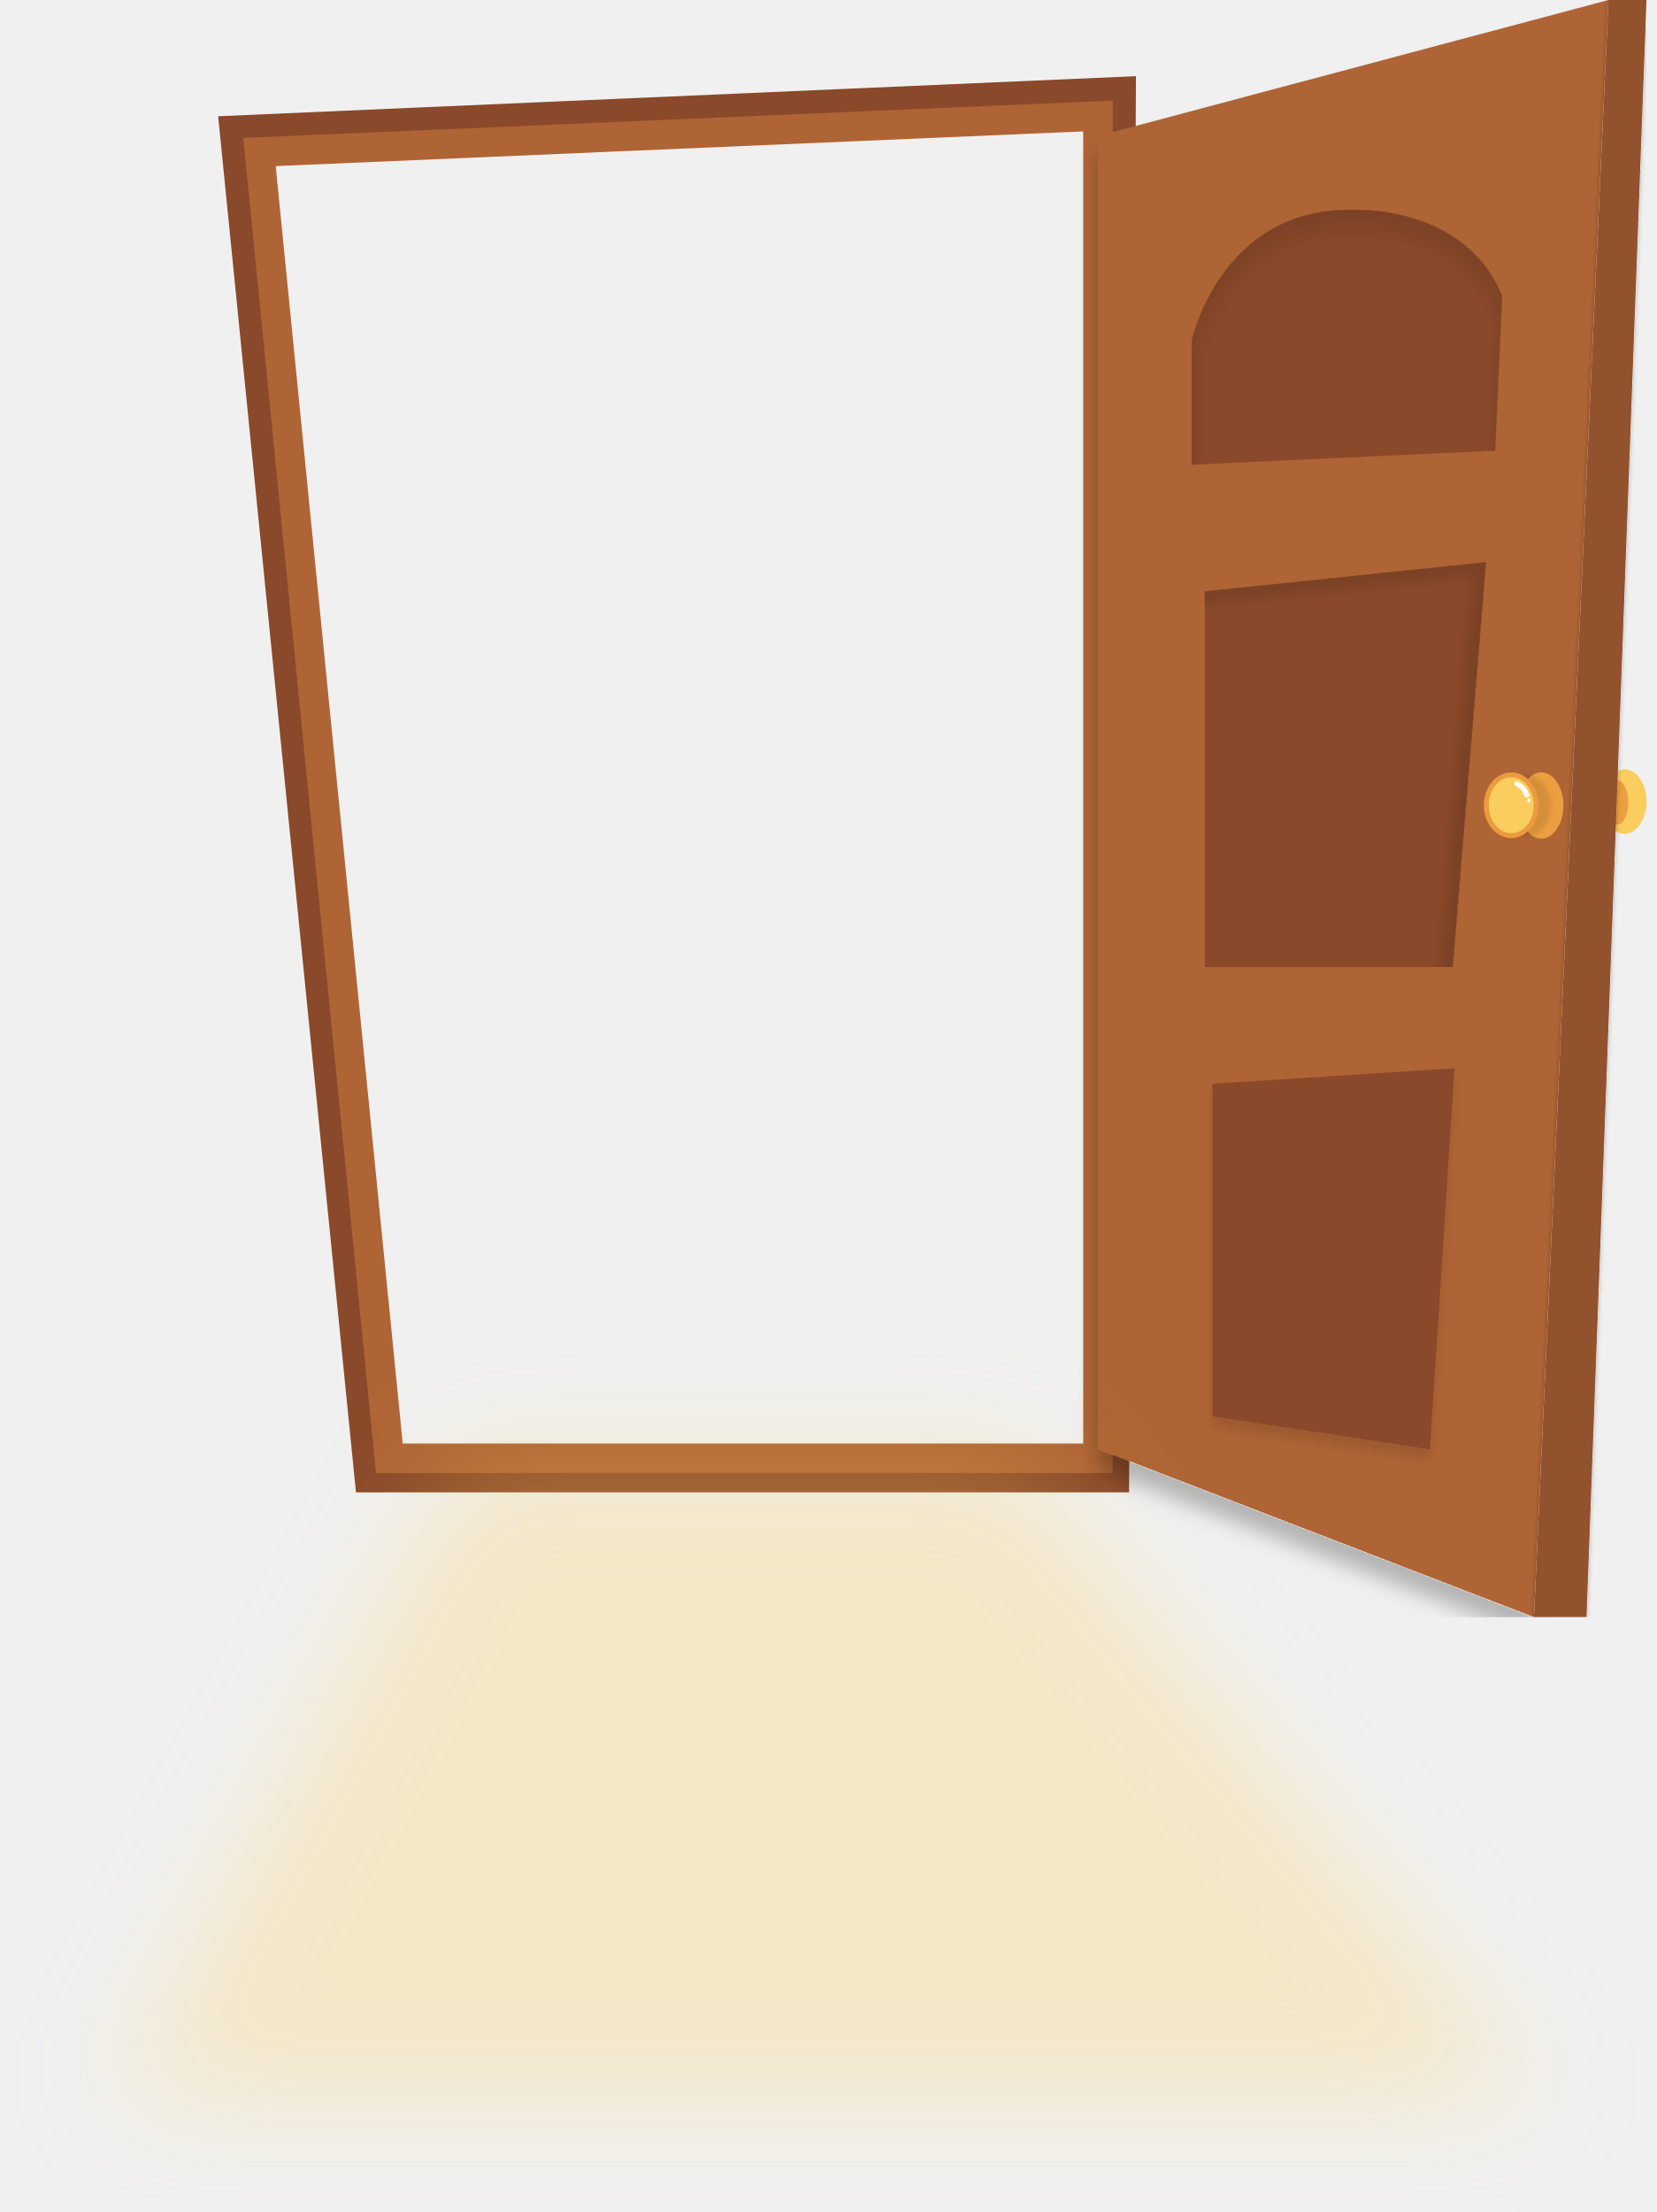
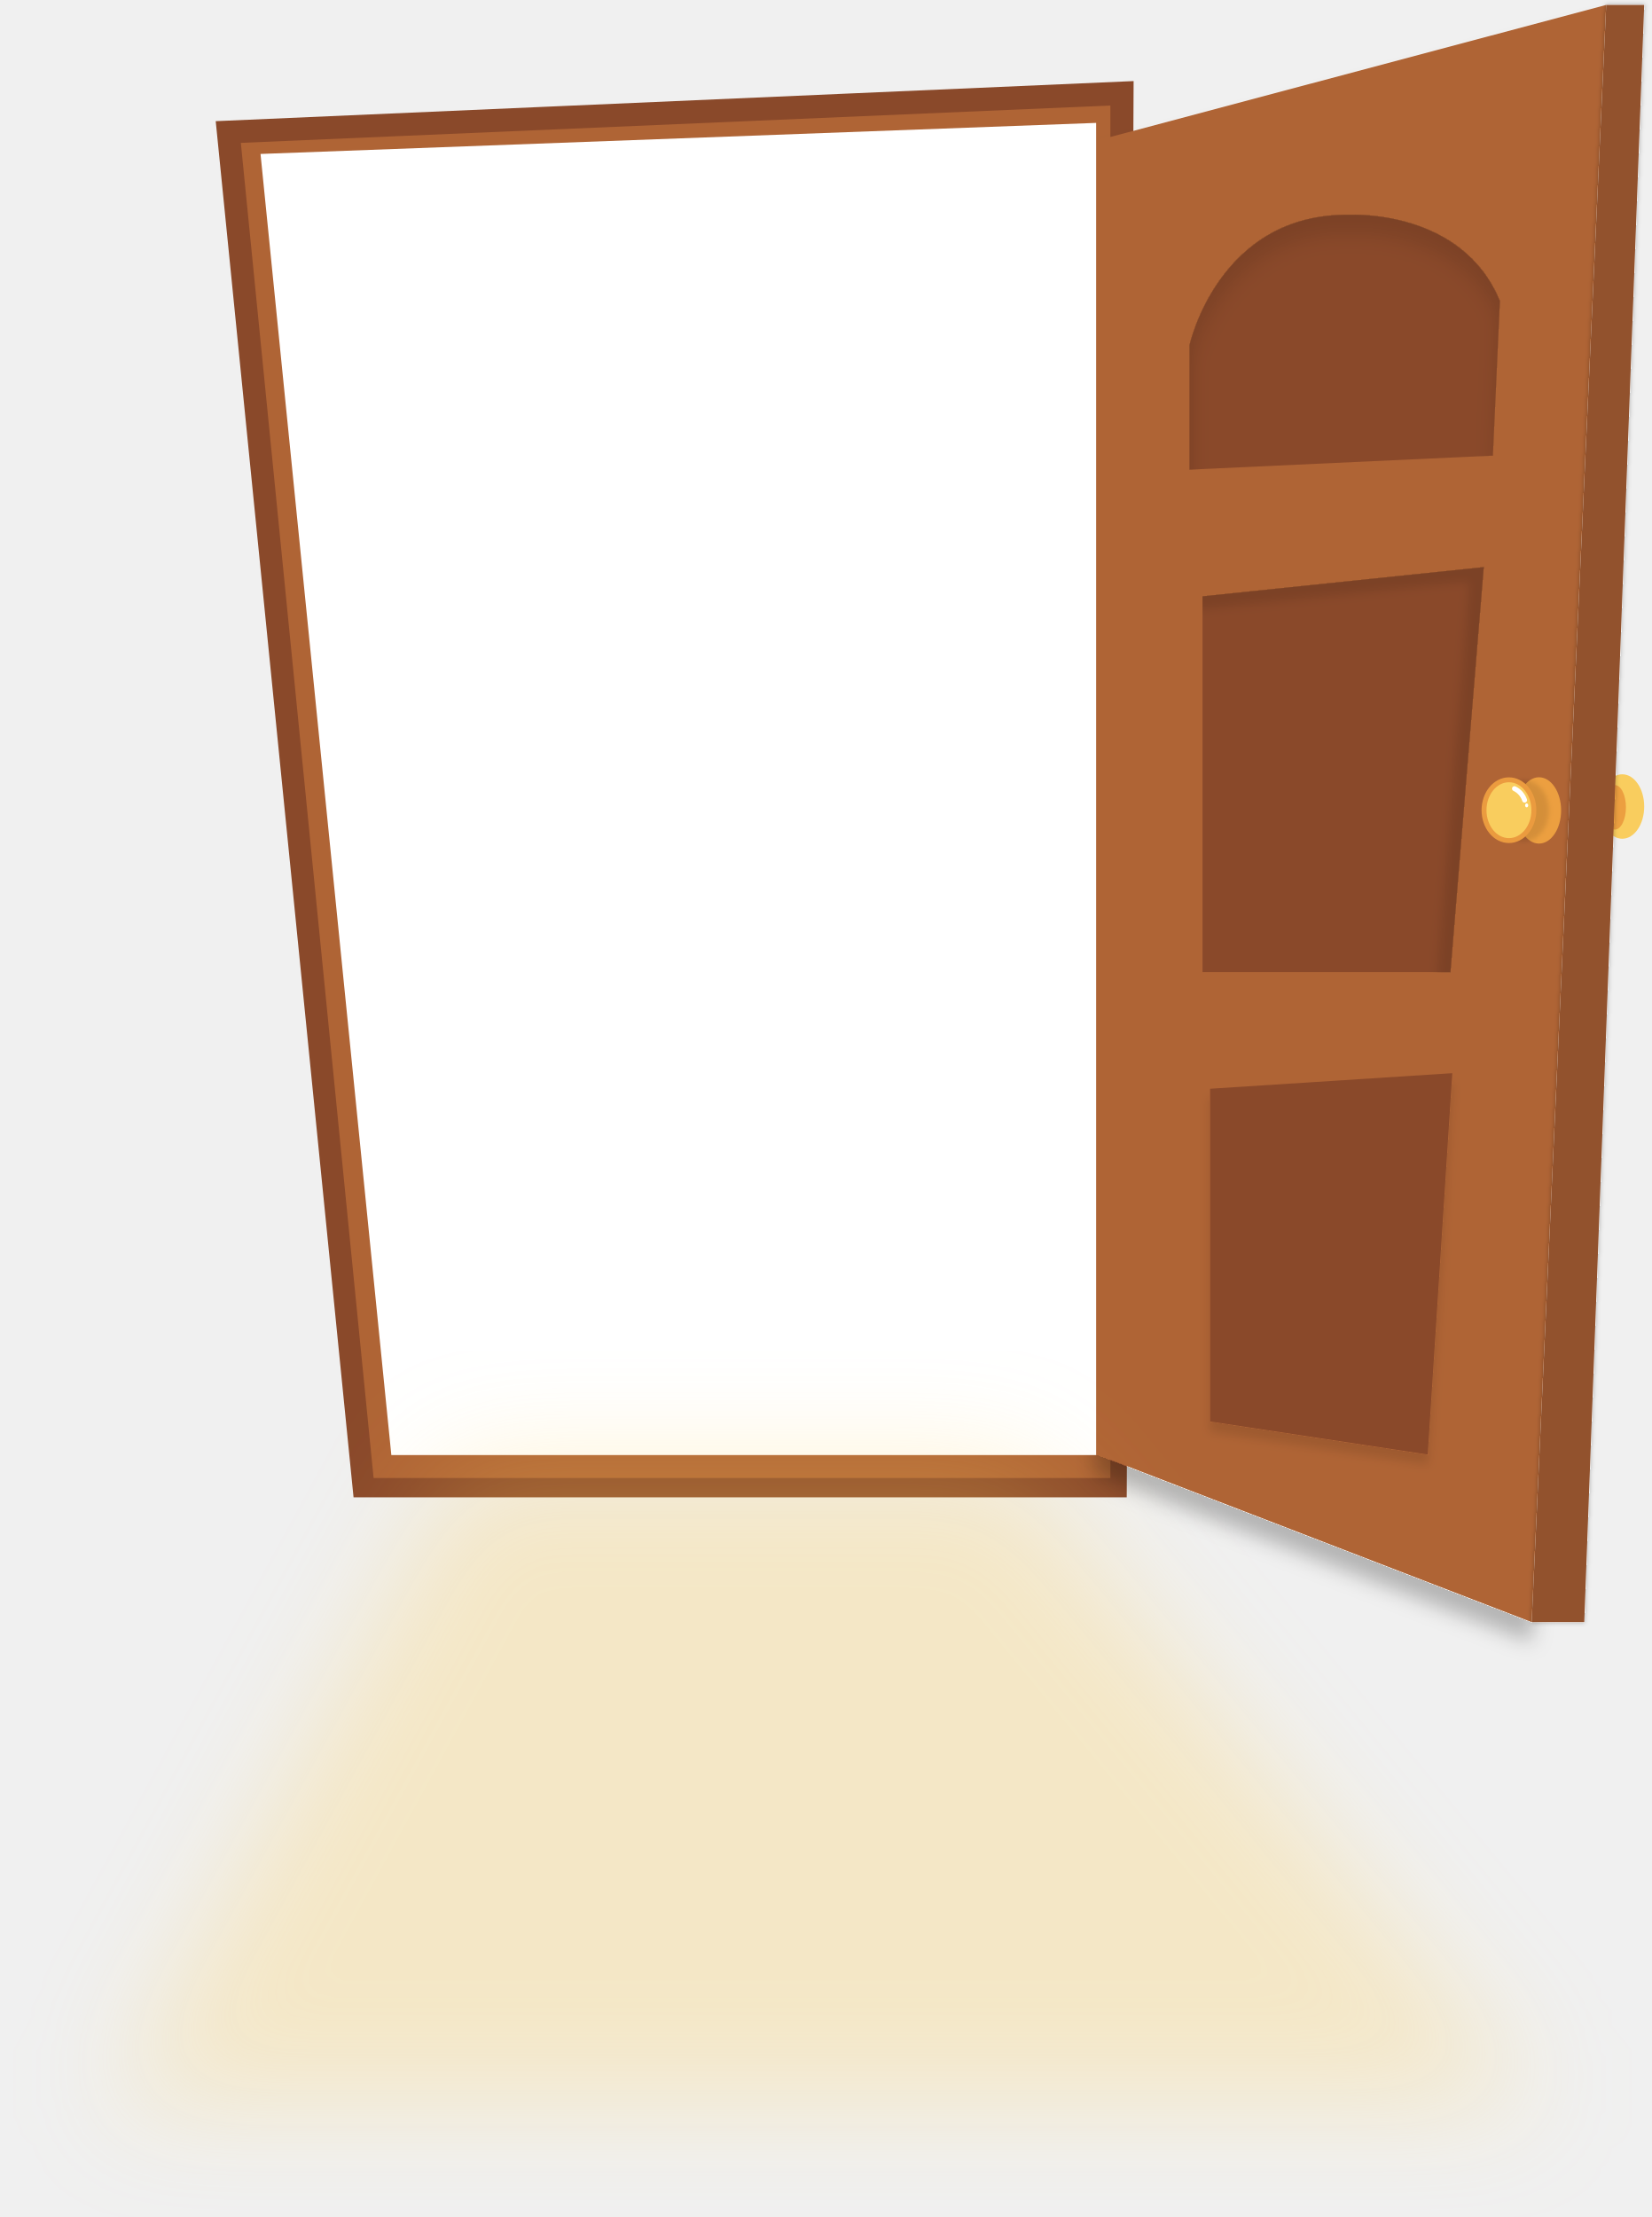
- <svg xmlns="http://www.w3.org/2000/svg" width="337" height="450" viewBox="0 0 337 450" fill="none">
-   <g clip-path="url(#clip0_1753_237)">
-     <path d="M330.533 169.625C333 169.625 335 166.69 335 163.068C335 159.447 333 156.511 330.533 156.511C328.066 156.511 326.066 159.447 326.066 163.068C326.066 166.69 328.066 169.625 330.533 169.625Z" fill="#F9CD5E" />
-     <path d="M329.033 167.755C330.276 167.755 331.283 165.73 331.283 163.232C331.283 160.733 330.276 158.708 329.033 158.708C327.79 158.708 326.782 160.733 326.782 163.232C326.782 165.73 327.79 167.755 329.033 167.755Z" fill="#EC9F40" />
-     <path d="M89.306 301.099H74.689L47.137 26.03L228.611 18.105L227.236 301.099H89.306Z" stroke="#8A492A" stroke-width="5" stroke-miterlimit="10" />
-     <path d="M52.797 30.928L223.394 23.6V296.669H79.224L52.797 30.928Z" stroke="#AF6435" stroke-width="6" stroke-miterlimit="10" />
-     <g filter="url(#filter0_d_1753_237)">
-       <path d="M327.271 0L223.394 27.667V294.787L312.108 328.988L327.271 0Z" fill="#AF6435" />
-     </g>
-     <g filter="url(#filter1_d_1753_237)">
-       <path d="M327.271 0H335L322.804 328.988H312.108L327.271 0Z" fill="#92522D" />
-     </g>
-     <path d="M307.494 170.607C310.331 170.607 312.631 167.587 312.631 163.863C312.631 160.138 310.331 157.118 307.494 157.118C304.656 157.118 302.356 160.138 302.356 163.863C302.356 167.587 304.656 170.607 307.494 170.607Z" fill="#AF6435" />
-     <path d="M313.597 170.607C316.083 170.607 318.098 167.587 318.098 163.863C318.098 160.138 316.083 157.118 313.597 157.118C311.111 157.118 309.096 160.138 309.096 163.863C309.096 167.587 311.111 170.607 313.597 170.607Z" fill="#EC9F40" />
-     <g filter="url(#filter2_d_1753_237)">
-       <path d="M307.425 170.105C310.225 170.105 312.495 167.337 312.495 163.922C312.495 160.507 310.225 157.738 307.425 157.738C304.626 157.738 302.356 160.507 302.356 163.922C302.356 167.337 304.626 170.105 307.425 170.105Z" fill="#F9CD5E" />
-     </g>
-     <path d="M307.482 169.999C310.282 169.999 312.552 167.231 312.552 163.816C312.552 160.401 310.282 157.633 307.482 157.633C304.682 157.633 302.413 160.401 302.413 163.816C302.413 167.231 304.682 169.999 307.482 169.999Z" stroke="#EB9B3F" stroke-miterlimit="10" />
-     <path d="M308.607 159.433C309.086 159.66 309.515 159.984 309.868 160.385C310.222 160.787 310.493 161.258 310.665 161.77" stroke="white" stroke-linecap="round" stroke-linejoin="round" />
-     <path d="M311.085 163.231C311.261 163.231 311.404 163.053 311.404 162.834C311.404 162.614 311.261 162.437 311.085 162.437C310.91 162.437 310.767 162.614 310.767 162.834C310.767 163.053 310.91 163.231 311.085 163.231Z" fill="white" />
-     <g filter="url(#filter3_i_1753_237)">
-       <path d="M242.501 94.538V69.209C242.501 69.209 248.434 42.138 275.338 42.711C275.338 42.711 297.98 41.542 305.629 60.244L304.209 91.686L242.501 94.538Z" fill="#8A492A" />
-     </g>
-     <g filter="url(#filter4_i_1753_237)">
-       <path d="M245.149 196.731V120.323L302.345 114.385L295.57 196.731H245.149Z" fill="#8A492A" />
-     </g>
-     <g filter="url(#filter5_d_1753_237)">
-       <path d="M246.684 220.483V288.172L290.956 294.893L295.957 217.315L246.684 220.483Z" fill="#8A492A" />
-     </g>
+ <svg xmlns="http://www.w3.org/2000/svg" width="336" height="451" viewBox="0 0 336 451" fill="none">
+   <path d="M330.033 170.625C332.5 170.625 334.5 167.69 334.5 164.068C334.5 160.447 332.5 157.511 330.033 157.511C327.566 157.511 325.566 160.447 325.566 164.068C325.566 167.69 327.566 170.625 330.033 170.625Z" fill="#F9CD5E" />
+   <path d="M328.533 168.755C329.776 168.755 330.783 166.73 330.783 164.232C330.783 161.733 329.776 159.708 328.533 159.708C327.29 159.708 326.282 161.733 326.282 164.232C326.282 166.73 327.29 168.755 328.533 168.755Z" fill="#EC9F40" />
+   <path d="M88.806 302.099H74.189L46.637 27.03L228.111 19.105L226.736 302.099H88.806Z" stroke="#8A492A" stroke-width="5" stroke-miterlimit="10" />
+   <path d="M52.297 31.928L222.894 24.6V297.669H78.724L52.297 31.928Z" stroke="#AF6435" stroke-width="6" stroke-miterlimit="10" />
+   <g filter="url(#filter0_d_1785_499)">
+     <path d="M326.771 1L222.894 28.667V295.787L311.608 329.988L326.771 1Z" fill="#AF6435" />
  </g>
-   <g filter="url(#filter6_f_1753_237)">
-     <path d="M23.5 427L94.479 297H206.868L313.5 427H23.5Z" fill="#FFD15A" fill-opacity="0.28" />
+   <g filter="url(#filter1_d_1785_499)">
+     <path d="M326.771 1H334.5L322.304 329.988H311.608L326.771 1Z" fill="#92522D" />
+   </g>
+   <path d="M306.994 171.607C309.831 171.607 312.131 168.587 312.131 164.863C312.131 161.138 309.831 158.118 306.994 158.118C304.156 158.118 301.856 161.138 301.856 164.863C301.856 168.587 304.156 171.607 306.994 171.607Z" fill="#AF6435" />
+   <path d="M313.097 171.607C315.583 171.607 317.598 168.587 317.598 164.863C317.598 161.138 315.583 158.118 313.097 158.118C310.611 158.118 308.596 161.138 308.596 164.863C308.596 168.587 310.611 171.607 313.097 171.607Z" fill="#EC9F40" />
+   <g filter="url(#filter2_d_1785_499)">
+     <path d="M306.925 171.105C309.725 171.105 311.995 168.337 311.995 164.922C311.995 161.507 309.725 158.738 306.925 158.738C304.126 158.738 301.856 161.507 301.856 164.922C301.856 168.337 304.126 171.105 306.925 171.105Z" fill="#F9CD5E" />
+   </g>
+   <path d="M306.982 170.999C309.782 170.999 312.052 168.231 312.052 164.816C312.052 161.401 309.782 158.633 306.982 158.633C304.182 158.633 301.913 161.401 301.913 164.816C301.913 168.231 304.182 170.999 306.982 170.999Z" stroke="#EB9B3F" stroke-miterlimit="10" />
+   <path d="M308.107 160.433C308.586 160.66 309.015 160.984 309.368 161.385C309.722 161.787 309.993 162.258 310.165 162.77" stroke="white" stroke-linecap="round" stroke-linejoin="round" />
+   <path d="M310.585 164.231C310.761 164.231 310.904 164.053 310.904 163.834C310.904 163.614 310.761 163.437 310.585 163.437C310.41 163.437 310.267 163.614 310.267 163.834C310.267 164.053 310.41 164.231 310.585 164.231Z" fill="white" />
+   <g filter="url(#filter3_i_1785_499)">
+     <path d="M242.001 95.538V70.209C242.001 70.209 247.934 43.138 274.838 43.711C274.838 43.711 297.48 42.542 305.129 61.244L303.709 92.686L242.001 95.538Z" fill="#8A492A" />
+   </g>
+   <g filter="url(#filter4_i_1785_499)">
+     <path d="M244.649 197.731V121.323L301.845 115.385L295.07 197.731H244.649Z" fill="#8A492A" />
+   </g>
+   <g filter="url(#filter5_d_1785_499)">
+     <path d="M246.184 221.483V289.172L290.456 295.893L295.457 218.315L246.184 221.483Z" fill="#8A492A" />
+   </g>
+   <path d="M53 31.318L79.614 296H223V25L53 31.318Z" fill="url(#paint0_linear_1785_499)" />
+   <g filter="url(#filter6_f_1785_499)">
+     <path d="M23 428L93.979 298H206.368L313 428H23Z" fill="#FFD15A" fill-opacity="0.28" />
  </g>
  <defs>
-     <filter id="filter0_d_1753_237" x="219.394" y="0" width="111.877" height="336.988" filterUnits="userSpaceOnUse" color-interpolation-filters="sRGB">
+     <filter id="filter0_d_1785_499" x="218.894" y="1" width="111.877" height="336.988" filterUnits="userSpaceOnUse" color-interpolation-filters="sRGB">
      <feFlood flood-opacity="0" result="BackgroundImageFix" />
      <feColorMatrix in="SourceAlpha" type="matrix" values="0 0 0 0 0 0 0 0 0 0 0 0 0 0 0 0 0 0 127 0" result="hardAlpha" />
      <feOffset dy="4" />
      <feGaussianBlur stdDeviation="2" />
      <feComposite in2="hardAlpha" operator="out" />
      <feColorMatrix type="matrix" values="0 0 0 0 0 0 0 0 0 0 0 0 0 0 0 0 0 0 0.25 0" />
-       <feBlend mode="normal" in2="BackgroundImageFix" result="effect1_dropShadow_1753_237" />
-       <feBlend mode="normal" in="SourceGraphic" in2="effect1_dropShadow_1753_237" result="shape" />
+       <feBlend mode="normal" in2="BackgroundImageFix" result="effect1_dropShadow_1785_499" />
+       <feBlend mode="normal" in="SourceGraphic" in2="effect1_dropShadow_1785_499" result="shape" />
    </filter>
-     <filter id="filter1_d_1753_237" x="311.108" y="-1" width="24.892" height="330.988" filterUnits="userSpaceOnUse" color-interpolation-filters="sRGB">
+     <filter id="filter1_d_1785_499" x="310.608" y="0" width="24.892" height="330.988" filterUnits="userSpaceOnUse" color-interpolation-filters="sRGB">
      <feFlood flood-opacity="0" result="BackgroundImageFix" />
      <feColorMatrix in="SourceAlpha" type="matrix" values="0 0 0 0 0 0 0 0 0 0 0 0 0 0 0 0 0 0 127 0" result="hardAlpha" />
      <feOffset />
      <feGaussianBlur stdDeviation="0.5" />
      <feComposite in2="hardAlpha" operator="out" />
      <feColorMatrix type="matrix" values="0 0 0 0 0 0 0 0 0 0 0 0 0 0 0 0 0 0 0.25 0" />
-       <feBlend mode="normal" in2="BackgroundImageFix" result="effect1_dropShadow_1753_237" />
-       <feBlend mode="normal" in="SourceGraphic" in2="effect1_dropShadow_1753_237" result="shape" />
+       <feBlend mode="normal" in2="BackgroundImageFix" result="effect1_dropShadow_1785_499" />
+       <feBlend mode="normal" in="SourceGraphic" in2="effect1_dropShadow_1785_499" result="shape" />
    </filter>
-     <filter id="filter2_d_1753_237" x="302.356" y="156.738" width="14.139" height="14.366" filterUnits="userSpaceOnUse" color-interpolation-filters="sRGB">
+     <filter id="filter2_d_1785_499" x="301.856" y="157.738" width="14.139" height="14.366" filterUnits="userSpaceOnUse" color-interpolation-filters="sRGB">
      <feFlood flood-opacity="0" result="BackgroundImageFix" />
      <feColorMatrix in="SourceAlpha" type="matrix" values="0 0 0 0 0 0 0 0 0 0 0 0 0 0 0 0 0 0 127 0" result="hardAlpha" />
      <feOffset dx="3" />
      <feGaussianBlur stdDeviation="0.5" />
      <feComposite in2="hardAlpha" operator="out" />
      <feColorMatrix type="matrix" values="0 0 0 0 0 0 0 0 0 0 0 0 0 0 0 0 0 0 0.1 0" />
-       <feBlend mode="normal" in2="BackgroundImageFix" result="effect1_dropShadow_1753_237" />
-       <feBlend mode="normal" in="SourceGraphic" in2="effect1_dropShadow_1753_237" result="shape" />
+       <feBlend mode="normal" in2="BackgroundImageFix" result="effect1_dropShadow_1785_499" />
+       <feBlend mode="normal" in="SourceGraphic" in2="effect1_dropShadow_1785_499" result="shape" />
    </filter>
-     <filter id="filter3_i_1753_237" x="242.501" y="42.696" width="63.128" height="55.842" filterUnits="userSpaceOnUse" color-interpolation-filters="sRGB">
+     <filter id="filter3_i_1785_499" x="242.001" y="43.696" width="63.128" height="55.842" filterUnits="userSpaceOnUse" color-interpolation-filters="sRGB">
      <feFlood flood-opacity="0" result="BackgroundImageFix" />
      <feBlend mode="normal" in="SourceGraphic" in2="BackgroundImageFix" result="shape" />
      <feColorMatrix in="SourceAlpha" type="matrix" values="0 0 0 0 0 0 0 0 0 0 0 0 0 0 0 0 0 0 127 0" result="hardAlpha" />
      <feOffset dy="4" />
      <feGaussianBlur stdDeviation="2" />
      <feComposite in2="hardAlpha" operator="arithmetic" k2="-1" k3="1" />
      <feColorMatrix type="matrix" values="0 0 0 0 0 0 0 0 0 0 0 0 0 0 0 0 0 0 0.1 0" />
-       <feBlend mode="normal" in2="shape" result="effect1_innerShadow_1753_237" />
+       <feBlend mode="normal" in2="shape" result="effect1_innerShadow_1785_499" />
    </filter>
-     <filter id="filter4_i_1753_237" x="243.149" y="114.385" width="59.195" height="84.347" filterUnits="userSpaceOnUse" color-interpolation-filters="sRGB">
+     <filter id="filter4_i_1785_499" x="242.649" y="115.385" width="59.195" height="84.347" filterUnits="userSpaceOnUse" color-interpolation-filters="sRGB">
      <feFlood flood-opacity="0" result="BackgroundImageFix" />
      <feBlend mode="normal" in="SourceGraphic" in2="BackgroundImageFix" result="shape" />
      <feColorMatrix in="SourceAlpha" type="matrix" values="0 0 0 0 0 0 0 0 0 0 0 0 0 0 0 0 0 0 127 0" result="hardAlpha" />
      <feOffset dx="-3" dy="3" />
      <feGaussianBlur stdDeviation="1" />
      <feComposite in2="hardAlpha" operator="arithmetic" k2="-1" k3="1" />
      <feColorMatrix type="matrix" values="0 0 0 0 0 0 0 0 0 0 0 0 0 0 0 0 0 0 0.1 0" />
-       <feBlend mode="normal" in2="shape" result="effect1_innerShadow_1753_237" />
+       <feBlend mode="normal" in2="shape" result="effect1_innerShadow_1785_499" />
    </filter>
-     <filter id="filter5_d_1753_237" x="244.684" y="217.315" width="53.273" height="81.577" filterUnits="userSpaceOnUse" color-interpolation-filters="sRGB">
+     <filter id="filter5_d_1785_499" x="244.184" y="218.315" width="53.273" height="81.577" filterUnits="userSpaceOnUse" color-interpolation-filters="sRGB">
      <feFlood flood-opacity="0" result="BackgroundImageFix" />
      <feColorMatrix in="SourceAlpha" type="matrix" values="0 0 0 0 0 0 0 0 0 0 0 0 0 0 0 0 0 0 127 0" result="hardAlpha" />
      <feOffset dy="2" />
      <feGaussianBlur stdDeviation="1" />
      <feComposite in2="hardAlpha" operator="out" />
      <feColorMatrix type="matrix" values="0 0 0 0 0 0 0 0 0 0 0 0 0 0 0 0 0 0 0.1 0" />
-       <feBlend mode="normal" in2="BackgroundImageFix" result="effect1_dropShadow_1753_237" />
-       <feBlend mode="normal" in="SourceGraphic" in2="effect1_dropShadow_1753_237" result="shape" />
+       <feBlend mode="normal" in2="BackgroundImageFix" result="effect1_dropShadow_1785_499" />
+       <feBlend mode="normal" in="SourceGraphic" in2="effect1_dropShadow_1785_499" result="shape" />
    </filter>
-     <filter id="filter6_f_1753_237" x="0.5" y="274" width="336" height="176" filterUnits="userSpaceOnUse" color-interpolation-filters="sRGB">
+     <filter id="filter6_f_1785_499" x="0" y="275" width="336" height="176" filterUnits="userSpaceOnUse" color-interpolation-filters="sRGB">
      <feFlood flood-opacity="0" result="BackgroundImageFix" />
      <feBlend mode="normal" in="SourceGraphic" in2="BackgroundImageFix" result="shape" />
-       <feGaussianBlur stdDeviation="11.5" result="effect1_foregroundBlur_1753_237" />
+       <feGaussianBlur stdDeviation="11.5" result="effect1_foregroundBlur_1785_499" />
    </filter>
-     <clipPath id="clip0_1753_237">
-       <rect width="291" height="329" fill="white" transform="translate(44)" />
-     </clipPath>
+     <linearGradient id="paint0_linear_1785_499" x1="138" y1="296" x2="138" y2="25" gradientUnits="userSpaceOnUse">
+       <stop offset="0.057" stop-color="white" />
+     </linearGradient>
  </defs>
</svg>
